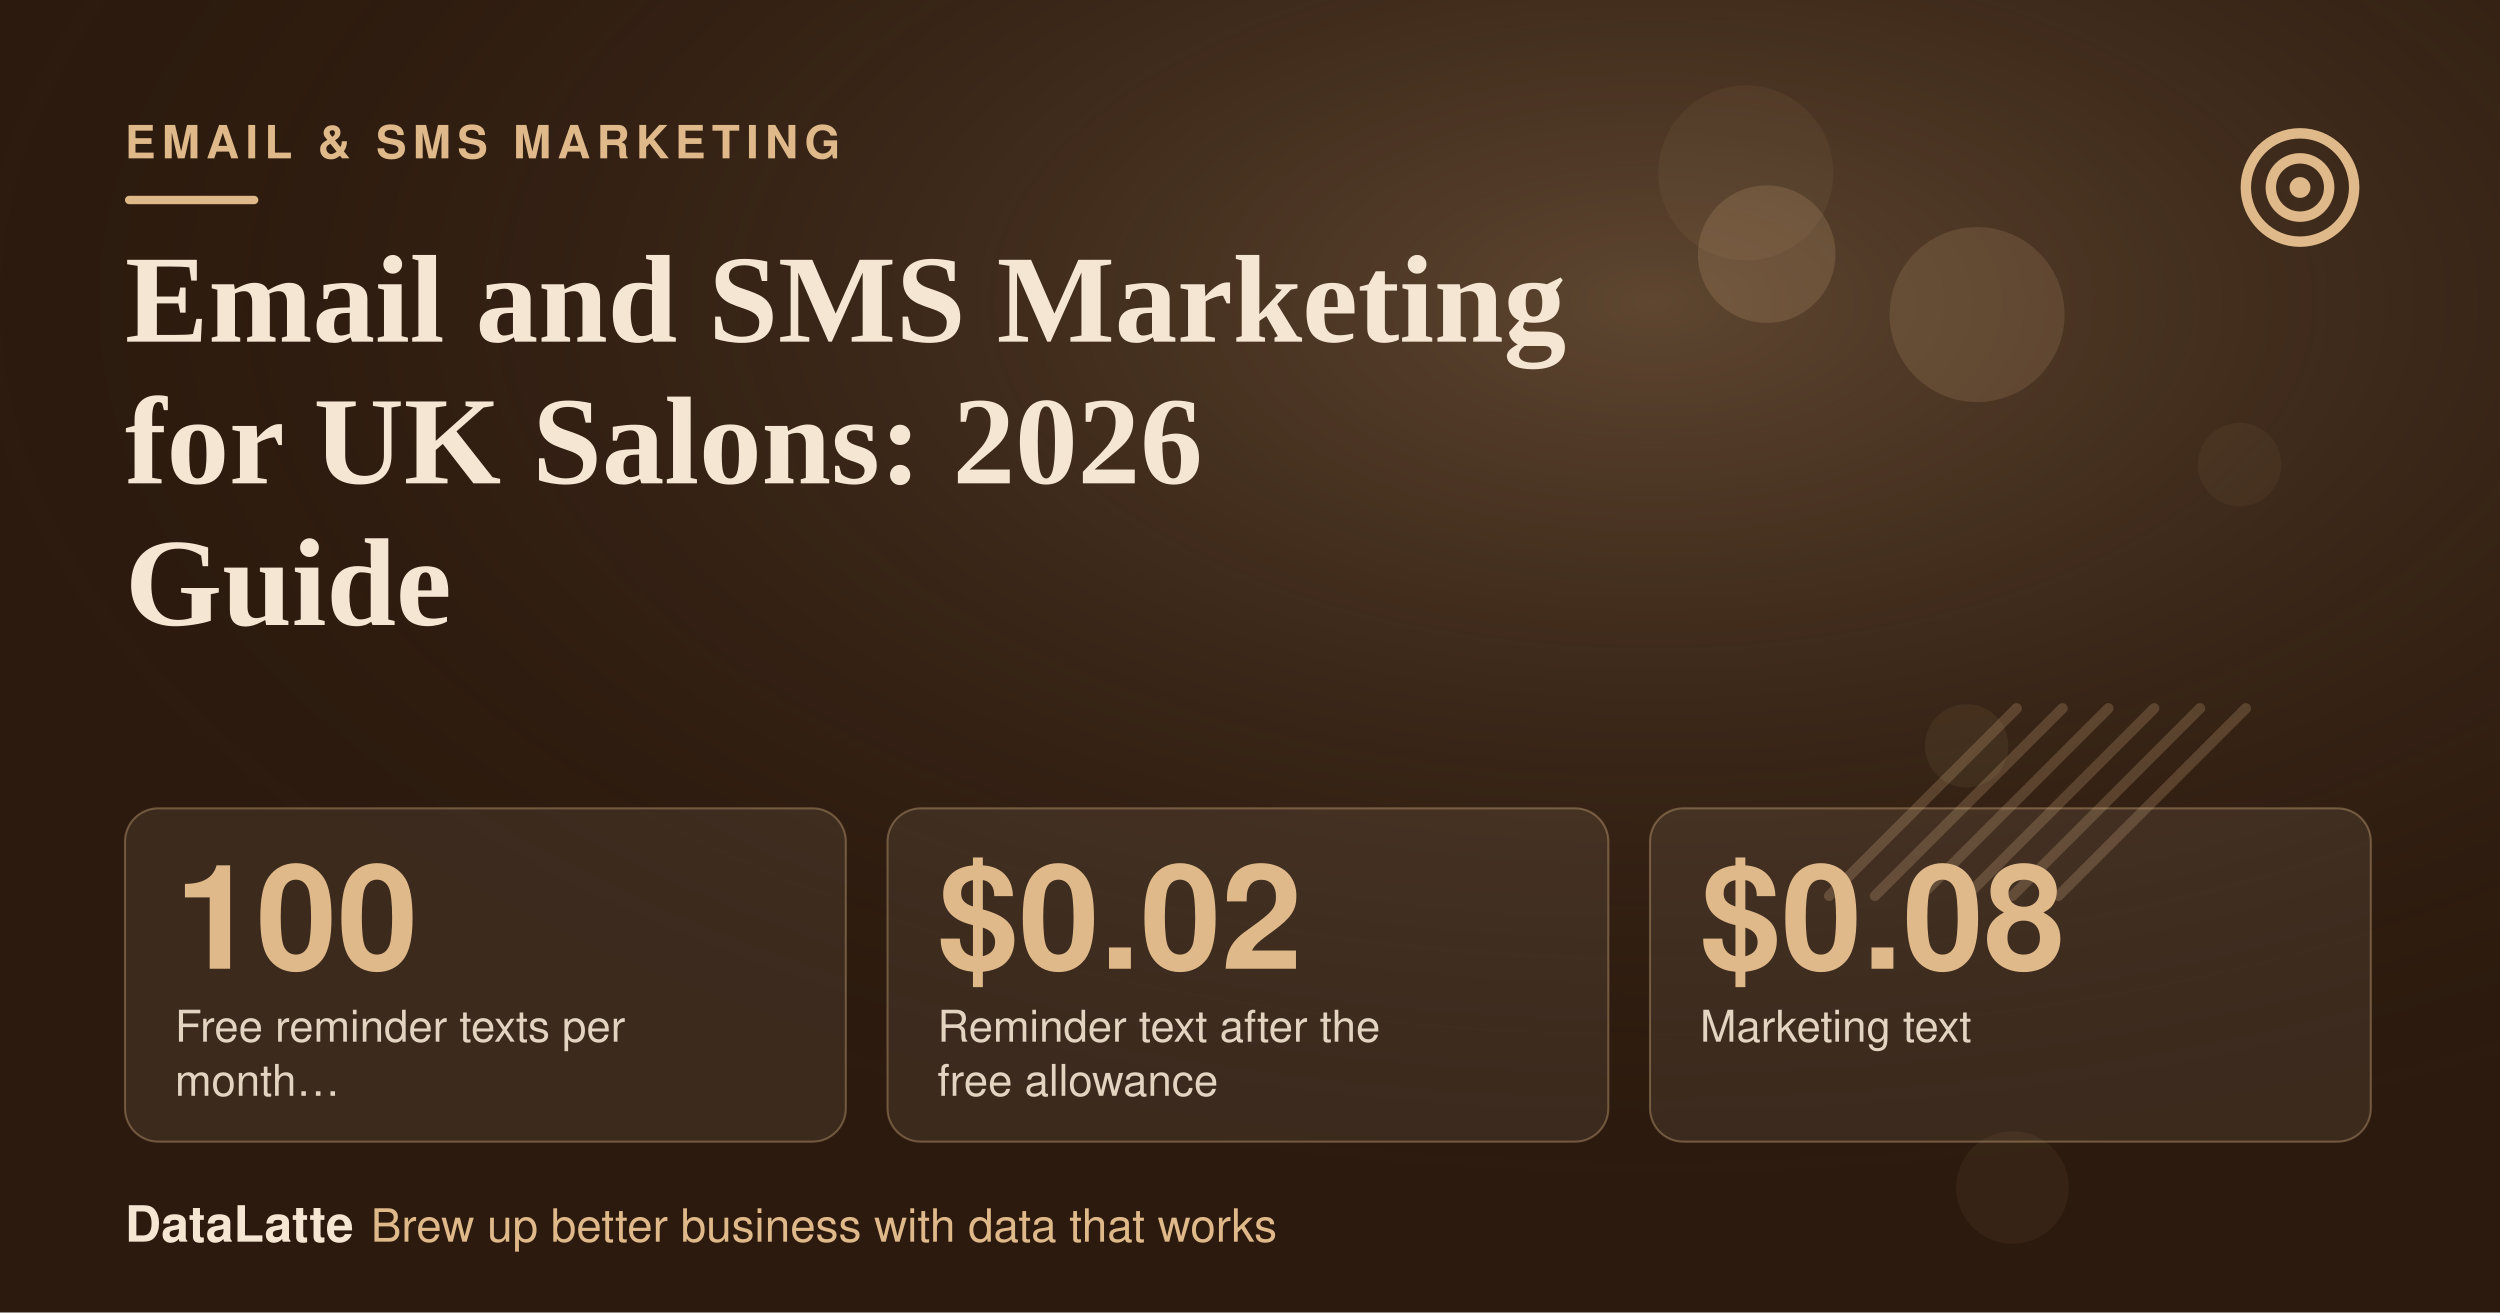
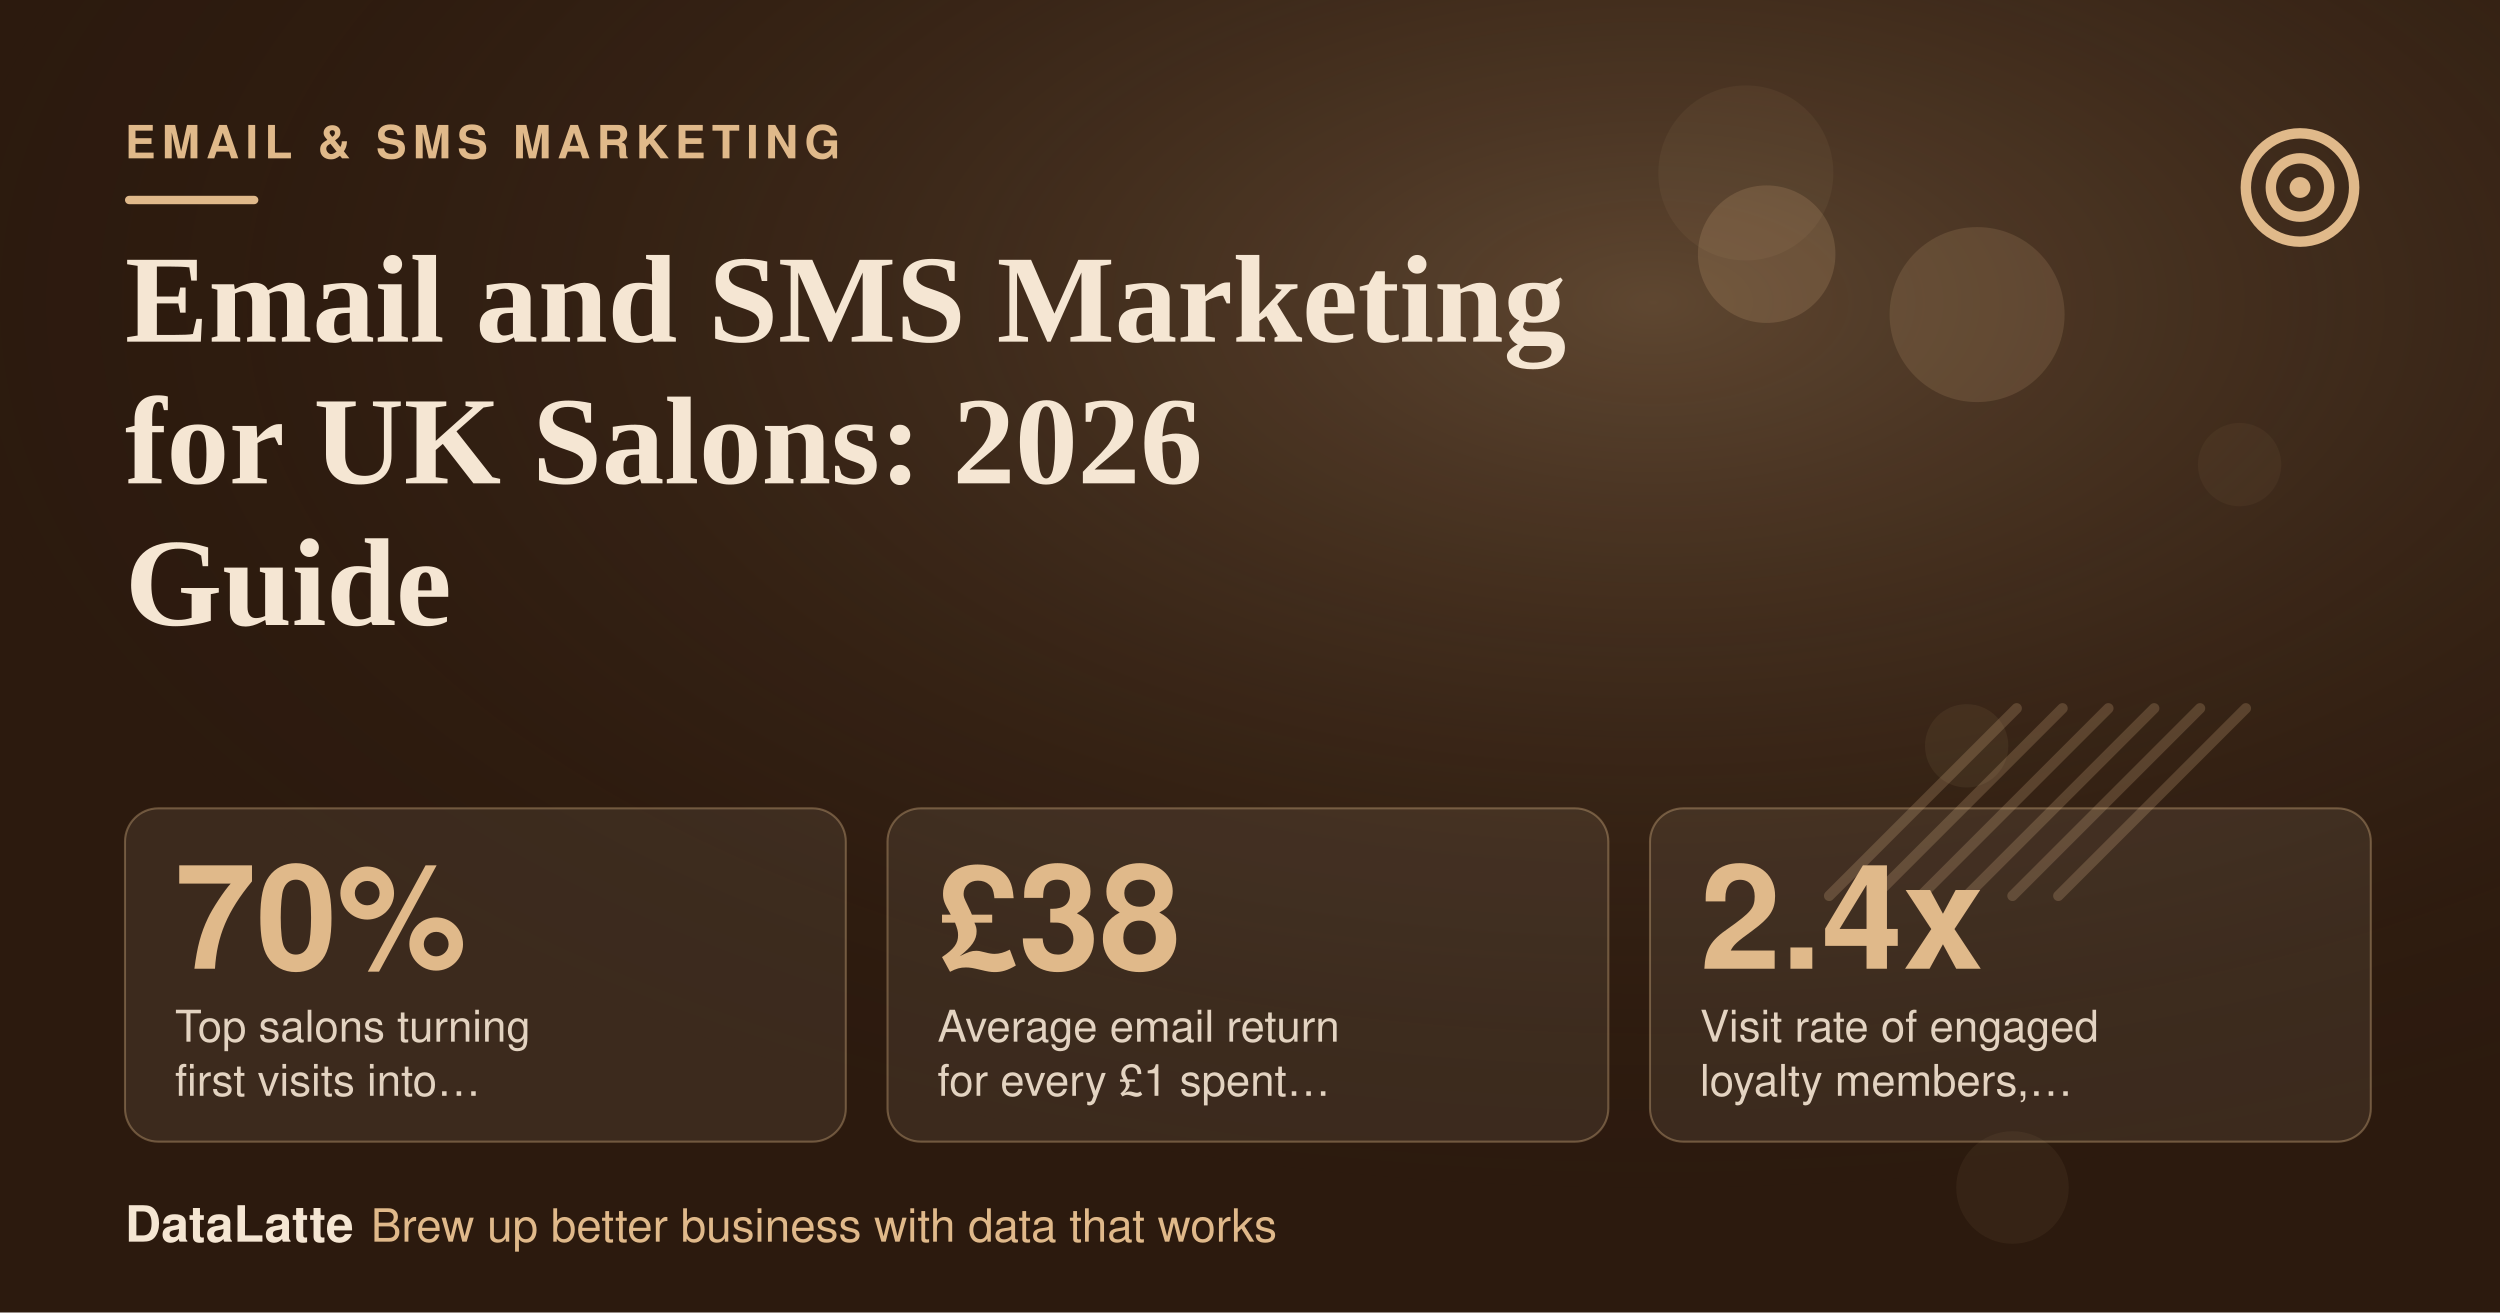
<svg xmlns="http://www.w3.org/2000/svg" width="1200" height="630" viewBox="0 0 1200 630" role="img" aria-label="Email and SMS Marketing for UK Salons: 2026 Guide">
  <defs>
    <radialGradient id="g" cx="66%" cy="23%" r="70%">
      <stop offset="0" stop-color="#e0b98a" stop-opacity="0.28" />
      <stop offset="1" stop-color="#2c1a0e" stop-opacity="0" />
    </radialGradient>
  </defs>
  <rect width="1200" height="630" fill="#2c1a0e" />
  <rect width="1200" height="630" fill="url(#g)" />
  <circle cx="949" cy="151" r="42" fill="#e0b98a" fill-opacity="0.15" />
  <circle cx="944" cy="358" r="20" fill="#e0b98a" fill-opacity="0.07" />
  <circle cx="848" cy="122" r="33" fill="#e0b98a" fill-opacity="0.17" />
  <circle cx="838" cy="83" r="42" fill="#e0b98a" fill-opacity="0.06" />
  <circle cx="966" cy="570" r="27" fill="#e0b98a" fill-opacity="0.06" />
  <circle cx="1075" cy="223" r="20" fill="#e0b98a" fill-opacity="0.05" />
  <line x1="878" y1="430" x2="968" y2="340" stroke="#e0b98a" stroke-opacity="0.22" stroke-width="5" stroke-linecap="round" />
  <line x1="900" y1="430" x2="990" y2="340" stroke="#e0b98a" stroke-opacity="0.22" stroke-width="5" stroke-linecap="round" />
  <line x1="922" y1="430" x2="1012" y2="340" stroke="#e0b98a" stroke-opacity="0.22" stroke-width="5" stroke-linecap="round" />
  <line x1="944" y1="430" x2="1034" y2="340" stroke="#e0b98a" stroke-opacity="0.22" stroke-width="5" stroke-linecap="round" />
  <line x1="966" y1="430" x2="1056" y2="340" stroke="#e0b98a" stroke-opacity="0.22" stroke-width="5" stroke-linecap="round" />
  <line x1="988" y1="430" x2="1078" y2="340" stroke="#e0b98a" stroke-opacity="0.22" stroke-width="5" stroke-linecap="round" />
  <g transform="translate(1076 62) scale(1.0)">
    <circle cx="28" cy="28" r="26" fill="none" stroke="#e0b98a" stroke-width="5" />
    <circle cx="28" cy="28" r="14" fill="none" stroke="#e0b98a" stroke-width="5" />
    <circle cx="28" cy="28" r="5" fill="#e0b98a" />
  </g>
  <text x="60" y="76" font-family="Helvetica, Arial, sans-serif" font-size="22" font-weight="700" fill="#e0b98a" letter-spacing="3">EMAIL &amp; SMS MARKETING</text>
  <rect x="60" y="94" width="64" height="4" rx="2" fill="#e0b98a" />
  <text x="60" y="164" font-family="Georgia, 'Times New Roman', serif" font-size="60" font-weight="700" fill="#f5e6d3">Email and SMS Marketing</text>
  <text x="60" y="232" font-family="Georgia, 'Times New Roman', serif" font-size="60" font-weight="700" fill="#f5e6d3">for UK Salons: 2026</text>
  <text x="60" y="300" font-family="Georgia, 'Times New Roman', serif" font-size="60" font-weight="700" fill="#f5e6d3">Guide</text>
  <rect x="60" y="388" width="346" height="160" rx="16" fill="#f5e6d3" fill-opacity="0.08" stroke="#e0b98a" stroke-opacity="0.35" />
-   <text x="84" y="465" font-family="Helvetica, Arial, sans-serif" font-size="70" font-weight="800" fill="#e0b98a">100</text>
-   <text x="84" y="500" font-family="Helvetica, Arial, sans-serif" font-size="21" fill="#f5e6d3" fill-opacity="0.9">Free reminder texts per</text>
-   <text x="84" y="526" font-family="Helvetica, Arial, sans-serif" font-size="21" fill="#f5e6d3" fill-opacity="0.9">month…</text>
+   <text x="84" y="465" font-family="Helvetica, Arial, sans-serif" font-size="70" font-weight="800" fill="#e0b98a">70%</text>
+   <text x="84" y="500" font-family="Helvetica, Arial, sans-serif" font-size="21" fill="#f5e6d3" fill-opacity="0.9">Top salons turning</text>
+   <text x="84" y="526" font-family="Helvetica, Arial, sans-serif" font-size="21" fill="#f5e6d3" fill-opacity="0.9">first visits into…</text>
  <rect x="426" y="388" width="346" height="160" rx="16" fill="#f5e6d3" fill-opacity="0.08" stroke="#e0b98a" stroke-opacity="0.35" />
-   <text x="450" y="465" font-family="Helvetica, Arial, sans-serif" font-size="70" font-weight="800" fill="#e0b98a">$0.02</text>
-   <text x="450" y="500" font-family="Helvetica, Arial, sans-serif" font-size="21" fill="#f5e6d3" fill-opacity="0.9">Reminder text after the</text>
-   <text x="450" y="526" font-family="Helvetica, Arial, sans-serif" font-size="21" fill="#f5e6d3" fill-opacity="0.9">free allowance</text>
+   <text x="450" y="465" font-family="Helvetica, Arial, sans-serif" font-size="70" font-weight="800" fill="#e0b98a">£38</text>
+   <text x="450" y="500" font-family="Helvetica, Arial, sans-serif" font-size="21" fill="#f5e6d3" fill-opacity="0.9">Average email return</text>
+   <text x="450" y="526" font-family="Helvetica, Arial, sans-serif" font-size="21" fill="#f5e6d3" fill-opacity="0.9">for every £1 spent…</text>
  <rect x="792" y="388" width="346" height="160" rx="16" fill="#f5e6d3" fill-opacity="0.08" stroke="#e0b98a" stroke-opacity="0.35" />
-   <text x="816" y="465" font-family="Helvetica, Arial, sans-serif" font-size="70" font-weight="800" fill="#e0b98a">$0.08</text>
-   <text x="816" y="500" font-family="Helvetica, Arial, sans-serif" font-size="21" fill="#f5e6d3" fill-opacity="0.9">Marketing text</text>
+   <text x="816" y="465" font-family="Helvetica, Arial, sans-serif" font-size="70" font-weight="800" fill="#e0b98a">2.4x</text>
+   <text x="816" y="500" font-family="Helvetica, Arial, sans-serif" font-size="21" fill="#f5e6d3" fill-opacity="0.9">Visit rate of engaged</text>
+   <text x="816" y="526" font-family="Helvetica, Arial, sans-serif" font-size="21" fill="#f5e6d3" fill-opacity="0.9">loyalty members,…</text>
  <text x="60" y="596" font-family="Helvetica, Arial, sans-serif" font-size="24" font-weight="700" fill="#f5e6d3">DataLatte</text>
  <text x="178" y="596" font-family="Helvetica, Arial, sans-serif" font-size="22" fill="#e0b98a">Brew up better business with data that works</text>
</svg>
